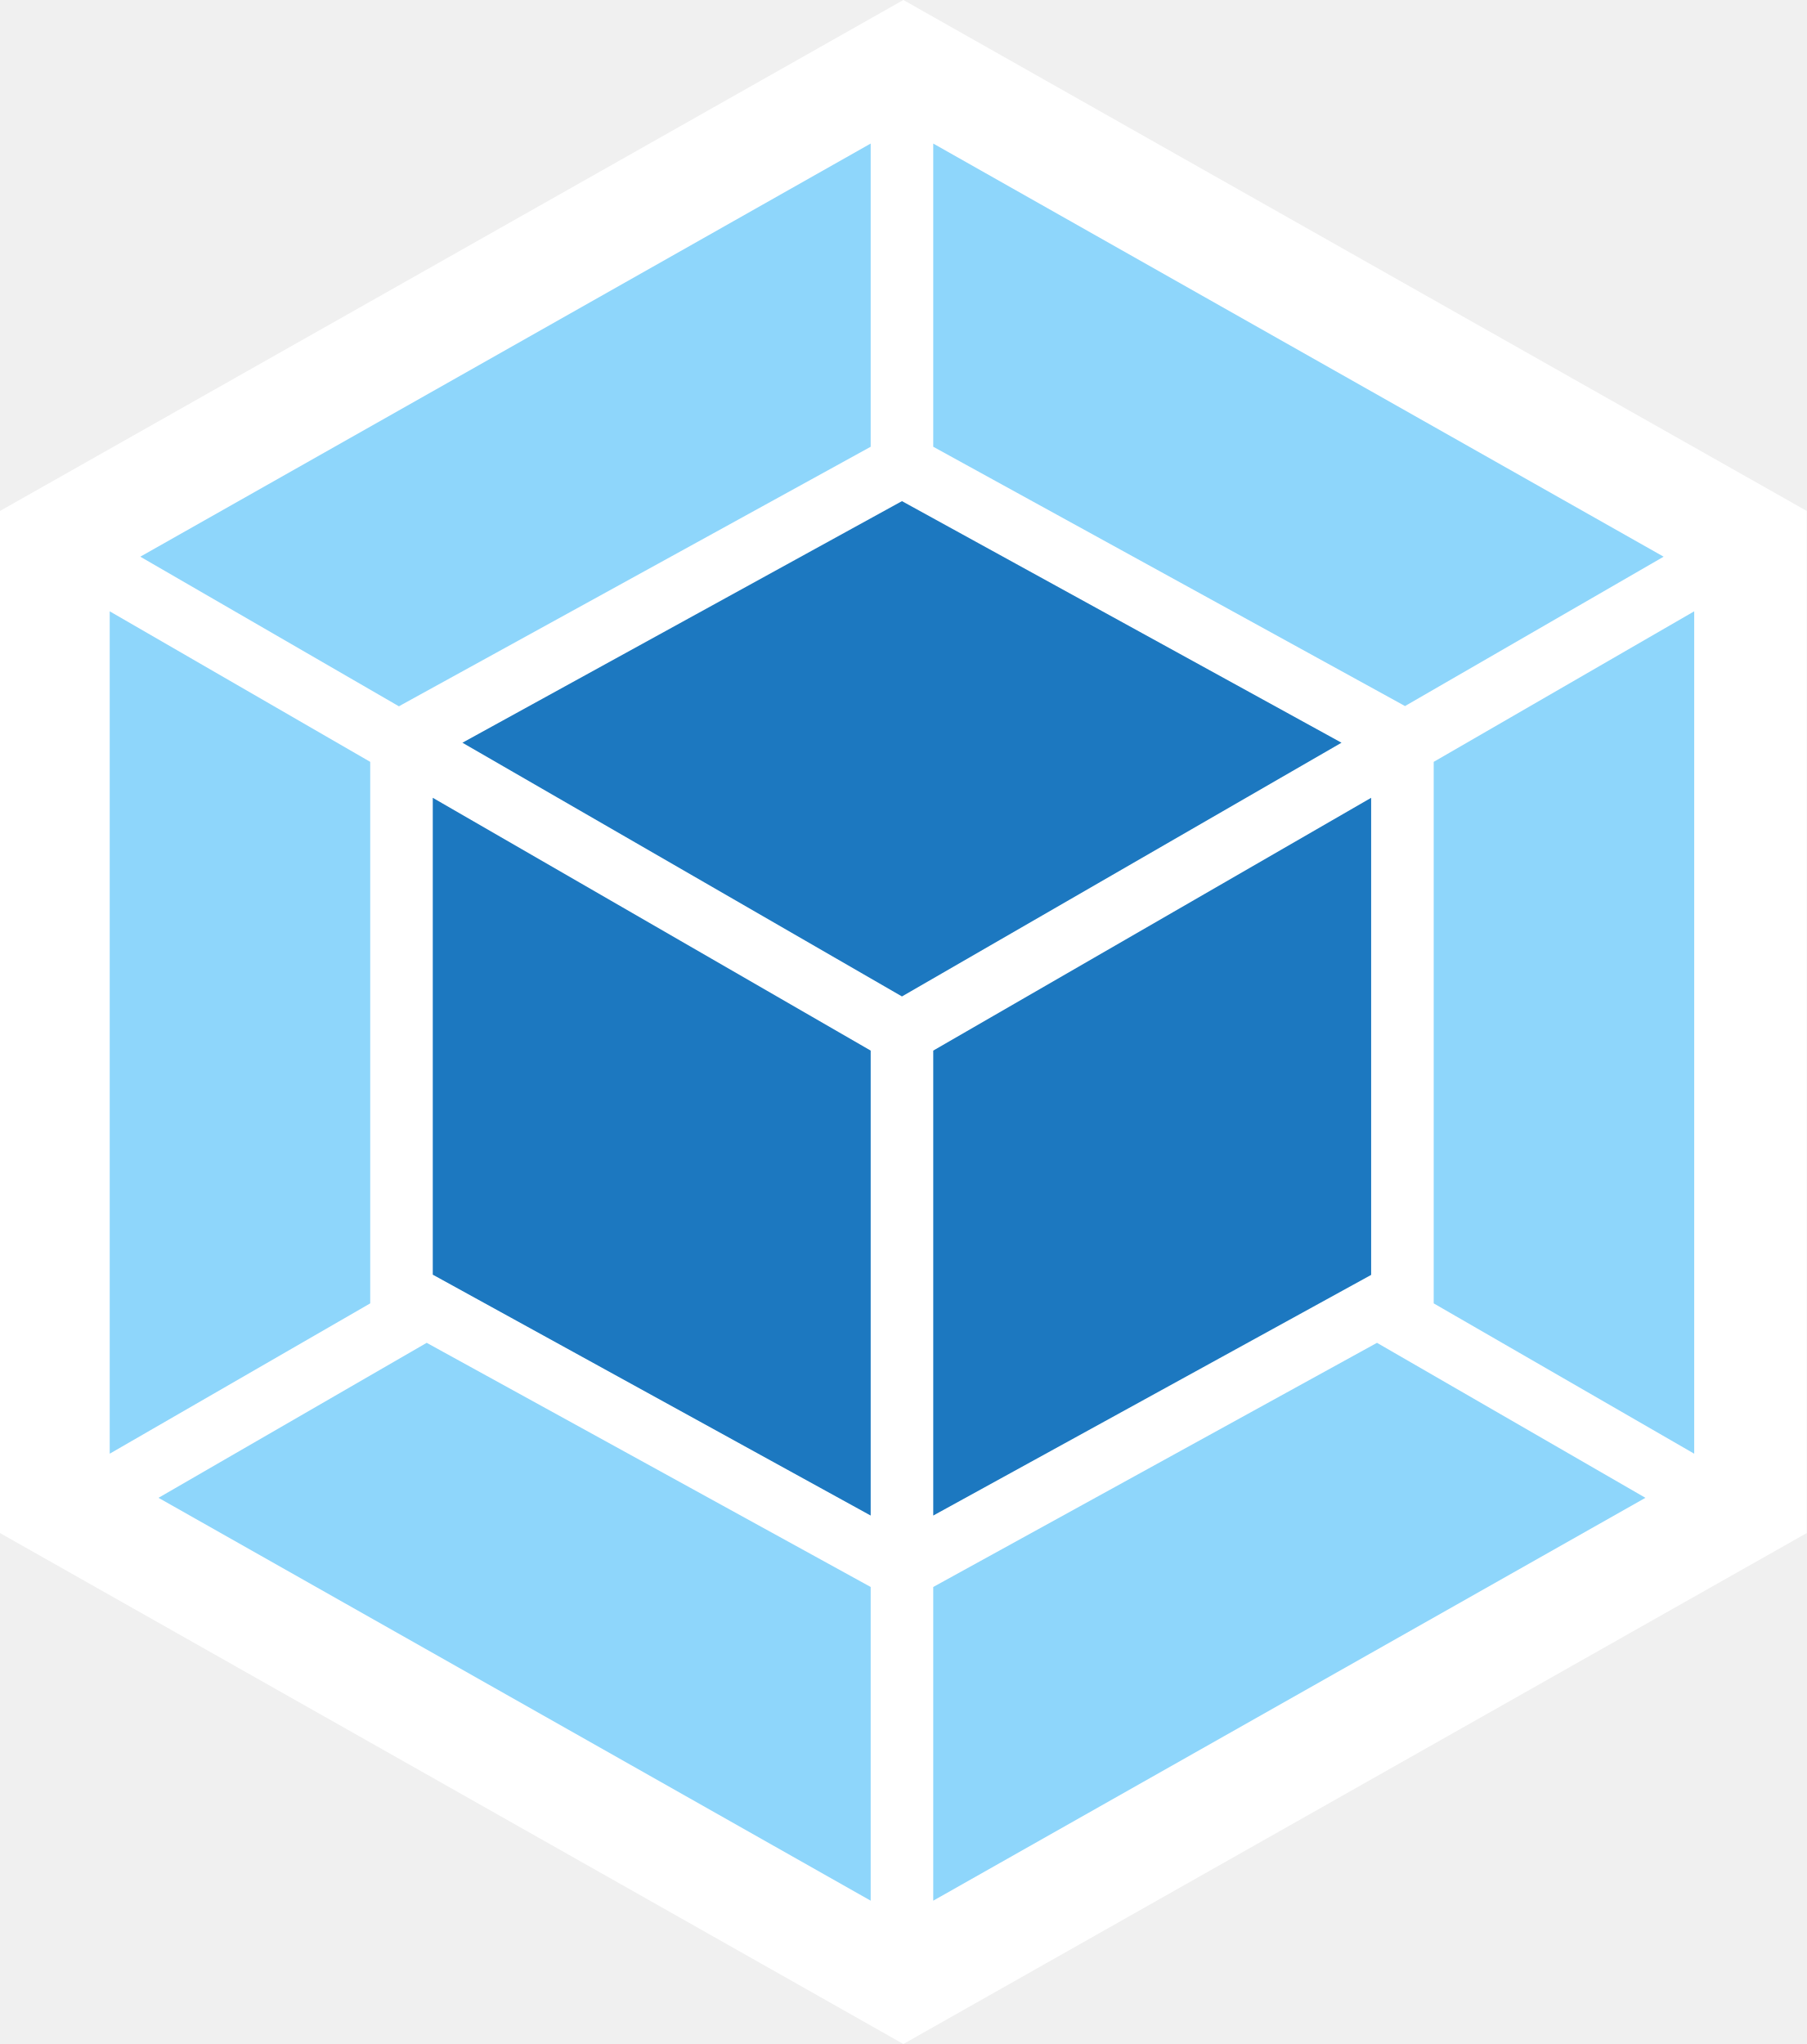
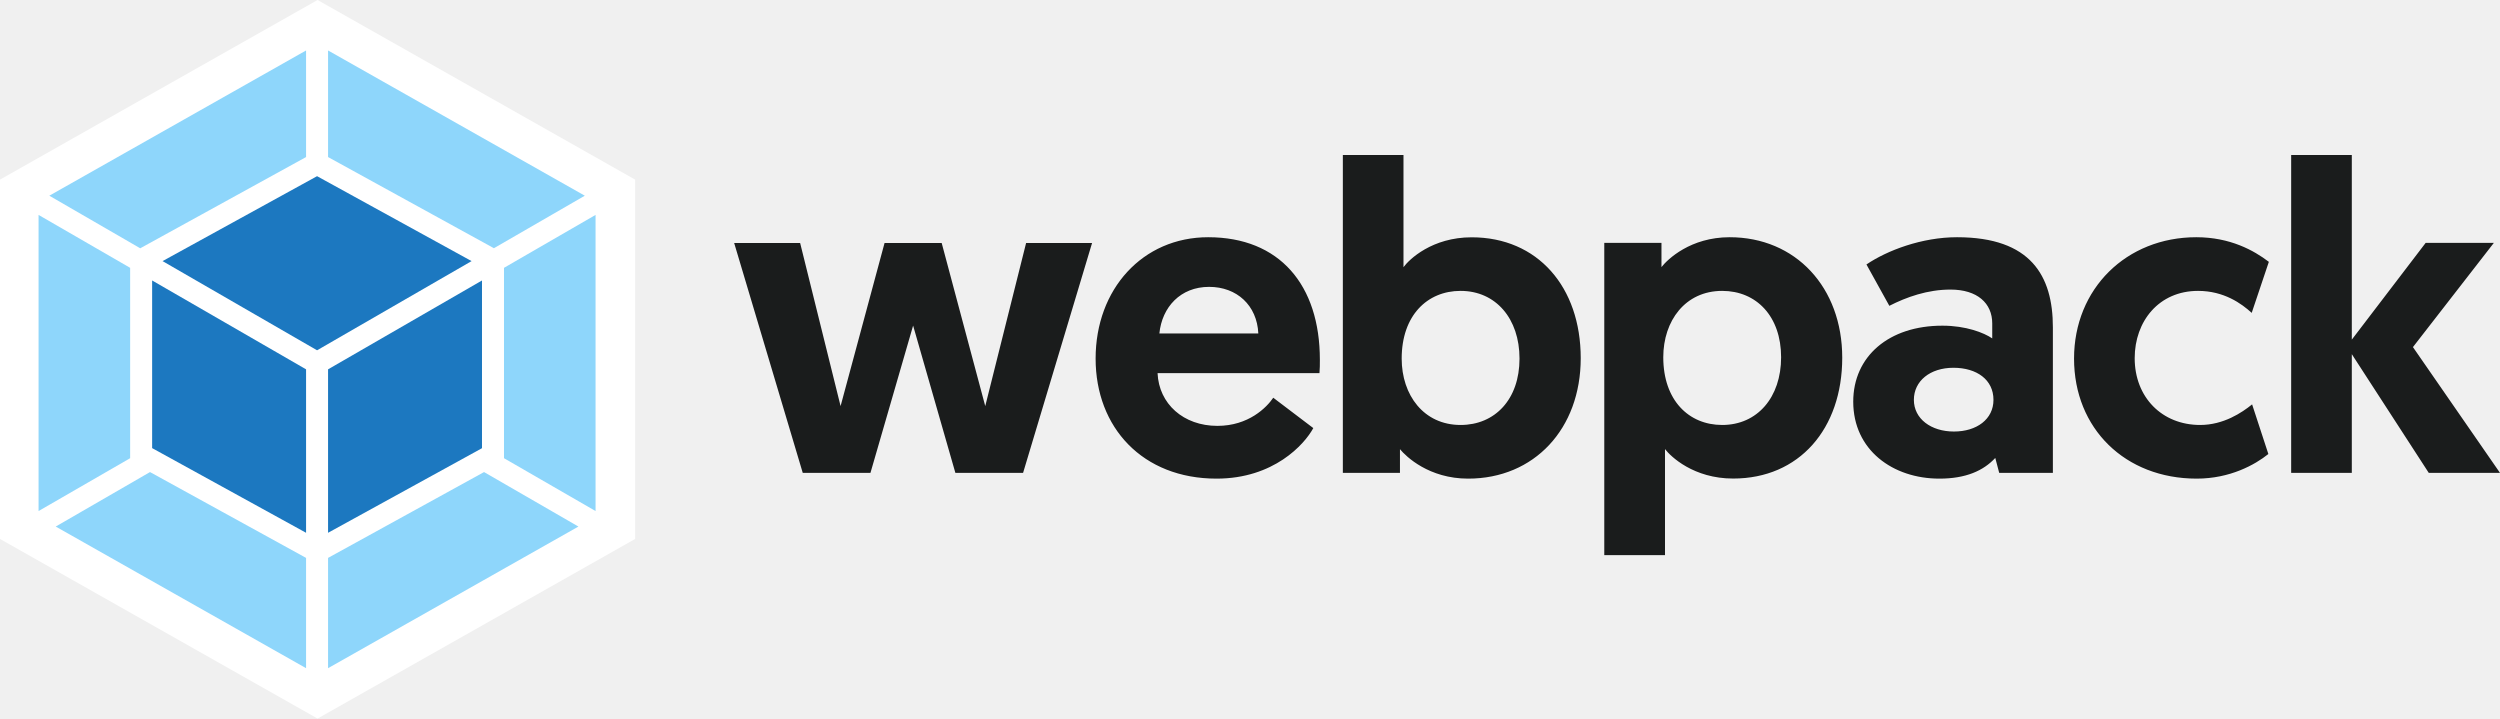
- <svg xmlns="http://www.w3.org/2000/svg" viewBox="0 0 774 875.7">
-   <path fill="#FFF" d="M387 0l387 218.9v437.9L387 875.7 0 656.8V218.9z" />
-   <path fill="#8ed6fb" d="M704.9 641.7L399.8 814.3V679.9l190.1-104.6 115 66.4zm20.9-18.9V261.9l-111.6 64.5v232l111.6 64.4zM67.9 641.7L373 814.3V679.9L182.8 575.3 67.9 641.7zM47 622.8V261.9l111.6 64.5v232L47 622.8zm13.1-384.3L373 61.5v129.9L172.5 301.7l-1.6.9-110.8-64.1zm652.6 0l-312.9-177v129.9l200.5 110.2 1.6.9 110.8-64z" />
-   <path fill="#1c78c0" d="M373 649.3L185.4 546.1V341.8L373 450.1v199.2zm26.8 0l187.6-103.1V341.8L399.8 450.1v199.2zm-13.4-207zM198.1 318.2l188.3-103.5 188.3 103.5-188.3 108.7-188.3-108.7z" />
+ <svg xmlns="http://www.w3.org/2000/svg" viewBox="0 0 3046.7 875.7" version="1.1" id="svg4" width="3046.7" height="875.7">
+   <defs id="defs4" />
+   <path fill="#ffffff" d="M 387,0 774,218.9 V 656.8 L 387,875.7 0,656.8 V 218.9 Z" id="path1" />
+   <path fill="#8ed6fb" d="M 704.9,641.7 399.8,814.3 V 679.9 L 589.9,575.3 Z m 20.9,-18.9 V 261.9 l -111.6,64.5 v 232 z M 67.9,641.7 373,814.3 V 679.9 L 182.8,575.3 Z M 47,622.8 V 261.9 l 111.6,64.5 v 232 z M 60.1,238.5 373,61.5 v 129.9 l -200.5,110.3 -1.6,0.9 z m 652.6,0 -312.9,-177 v 129.9 l 200.5,110.2 1.6,0.9 z" id="path2" />
+   <path fill="#1c78c0" d="M 373,649.3 185.4,546.1 V 341.8 L 373,450.1 Z m 26.8,0 187.6,-103.1 V 341.8 L 399.8,450.1 Z m -13.4,-207 z M 198.1,318.2 386.4,214.7 574.7,318.2 386.4,426.9 Z" id="path3" />
+   <path fill="#1a1c1c" d="m 1164.3,576.3 h 82.5 l 84.1,-280.2 h -80.4 l -49.8,198.8 -53.1,-198.8 H 1078 l -53.6,198.8 -49.3,-198.8 h -80.4 l 83.6,280.2 h 82.5 l 52,-179.5 z M 1335.2,437 c 0,84.1 57.3,146.3 147.4,146.3 69.7,0 107.2,-41.8 117.9,-61.6 l -48.8,-37 c -8,11.8 -30,34.3 -68.1,34.3 -41.3,0 -71.3,-26.8 -72.9,-64.3 H 1608 c 0.5,-5.4 0.5,-10.7 0.5,-16.1 0,-91.6 -49.3,-149.5 -136.1,-149.5 -79.9,0 -137.2,63.2 -137.2,147.9 z m 77.7,-30.6 c 3.2,-32.1 25.7,-56.8 60.6,-56.8 33.8,0 58.4,22.5 60,56.8 z m 223.5,169.9 h 69.7 v -28.9 c 7.5,9.1 35.4,35.9 83.1,35.9 80.4,0 137.2,-60.5 137.2,-146.8 0,-86.8 -52.5,-147.3 -132.9,-147.3 -48.2,0 -76.1,26.8 -83.1,36.4 V 188.9 h -73.9 V 576.3 Z M 1708.2,437 c 0,-52.5 31.1,-82.5 71.8,-82.5 42.9,0 71.8,33.8 71.8,82.5 0,49.8 -30,80.9 -71.8,80.9 -45,0 -71.8,-36.5 -71.8,-80.9 z m 247,239.5 h 73.9 V 547.3 c 7,9.1 34.8,35.9 83.1,35.9 80.4,0 132.9,-60.5 132.9,-147.3 0,-85.7 -56.8,-146.8 -137.2,-146.8 -47.7,0 -75.6,26.8 -83.1,36.4 V 296 h -69.7 V 676.5 Z M 2027,435.4 c 0,-44.5 26.8,-80.9 71.8,-80.9 41.8,0 71.8,31.1 71.8,80.9 0,48.8 -28.9,82.5 -71.8,82.5 -40.7,0 -71.8,-30 -71.8,-82.5 z m 231.5,54.1 c 0,58.9 48.2,93.8 105,93.8 32.2,0 53.6,-9.6 68.1,-25.2 l 4.8,18.2 h 65.4 V 398.9 c 0,-62.7 -26.8,-109.8 -116.8,-109.8 -42.9,0 -85.2,16.1 -110.4,33.2 l 27.9,50.4 c 20.9,-10.7 46.6,-19.8 74.5,-19.8 32.7,0 50.9,16.6 50.9,41.3 v 18.2 c -10.2,-7 -32.2,-15.5 -60.6,-15.5 -65.4,-0.1 -108.8,37.4 -108.8,92.6 z m 73.9,-2.2 c 0,-23 19.8,-39.1 48.2,-39.1 28.4,0 48.8,14.5 48.8,39.1 0,23.6 -20.4,38.6 -48.2,38.6 -27.8,0 -48.8,-15.5 -48.8,-38.6 z m 348.9,30.6 c -46.6,0 -79.8,-33.8 -79.8,-81.4 0,-45 29.5,-82 77.2,-82 31.6,0 53.1,15.5 65.4,26.8 l 20.9,-62.2 c -18.2,-13.9 -47.2,-30 -88.4,-30 -85.2,0 -149,62.7 -149,147.9 0,85.2 62.2,146.3 149.5,146.3 40.7,0 71.3,-17.1 87.3,-30 l -19.8,-60.5 c -12.4,10.1 -34.9,25.1 -63.3,25.1 z m 110.9,58.4 h 73.9 V 431.6 l 93.8,144.7 h 86.8 L 2940.6,423 3039.2,296 h -83.1 l -90,117.9 v -225 h -73.9 z" id="path4" />
</svg>
